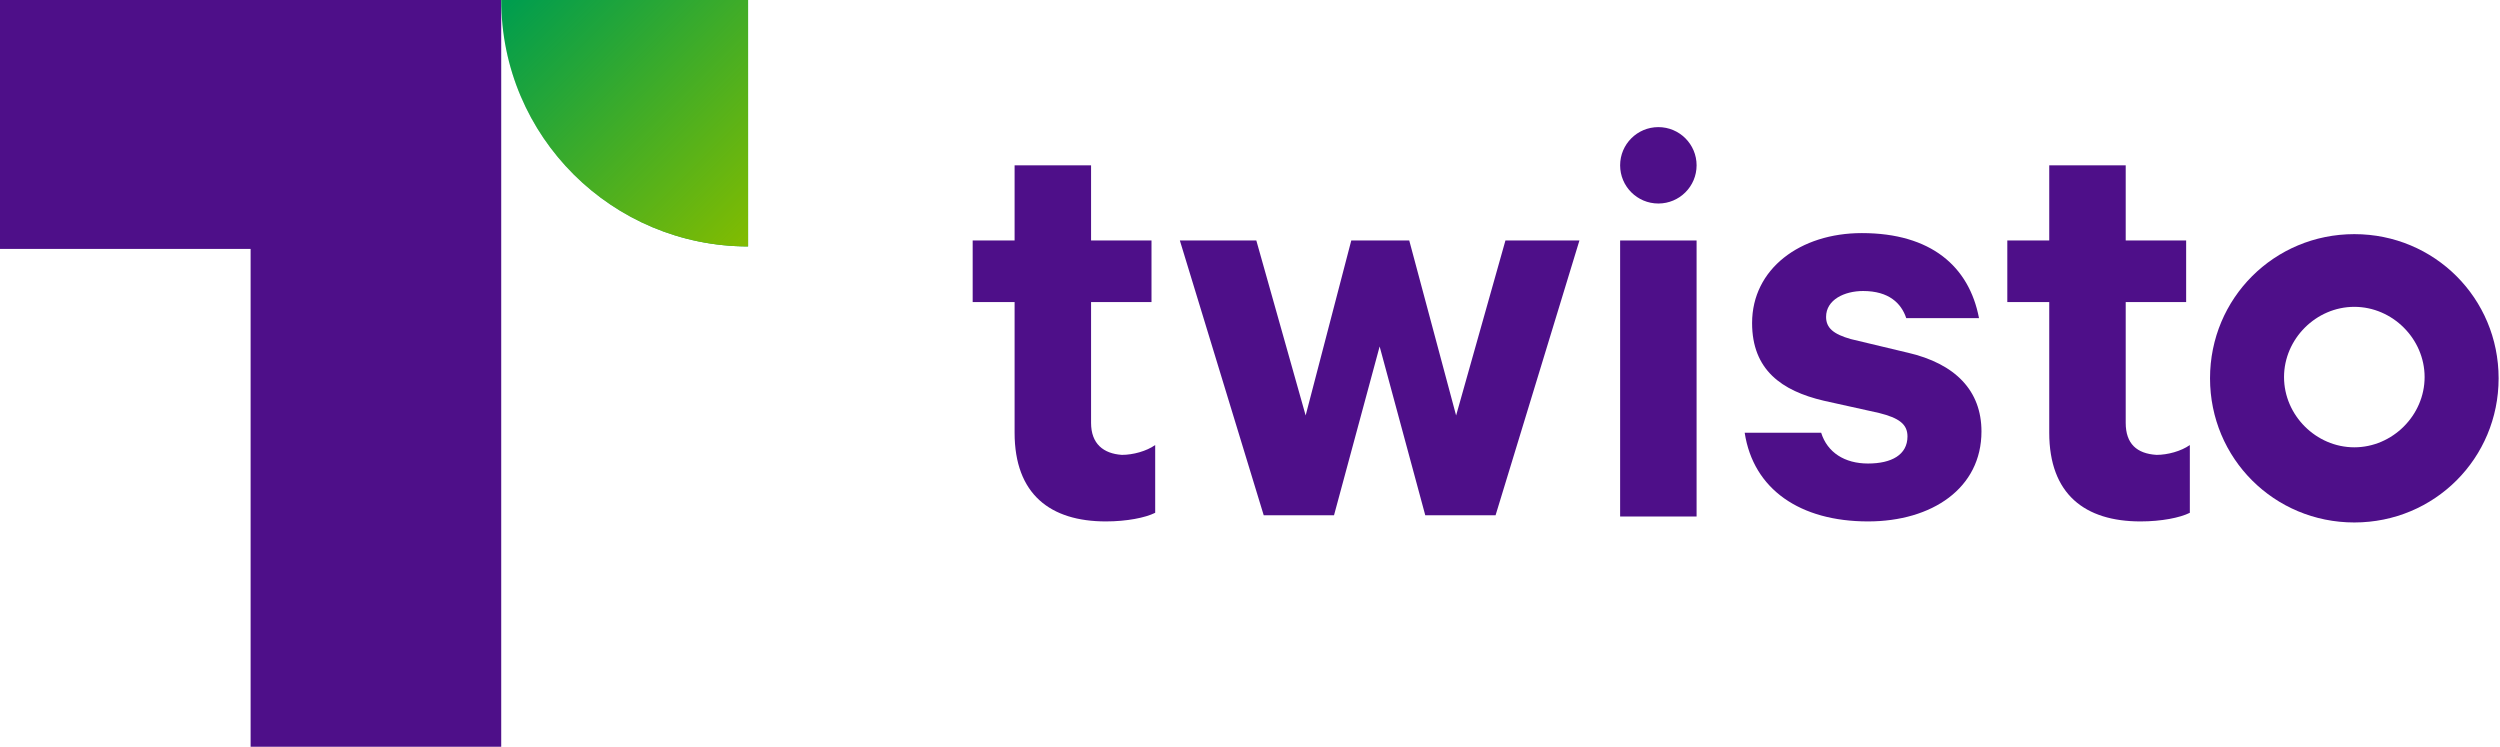
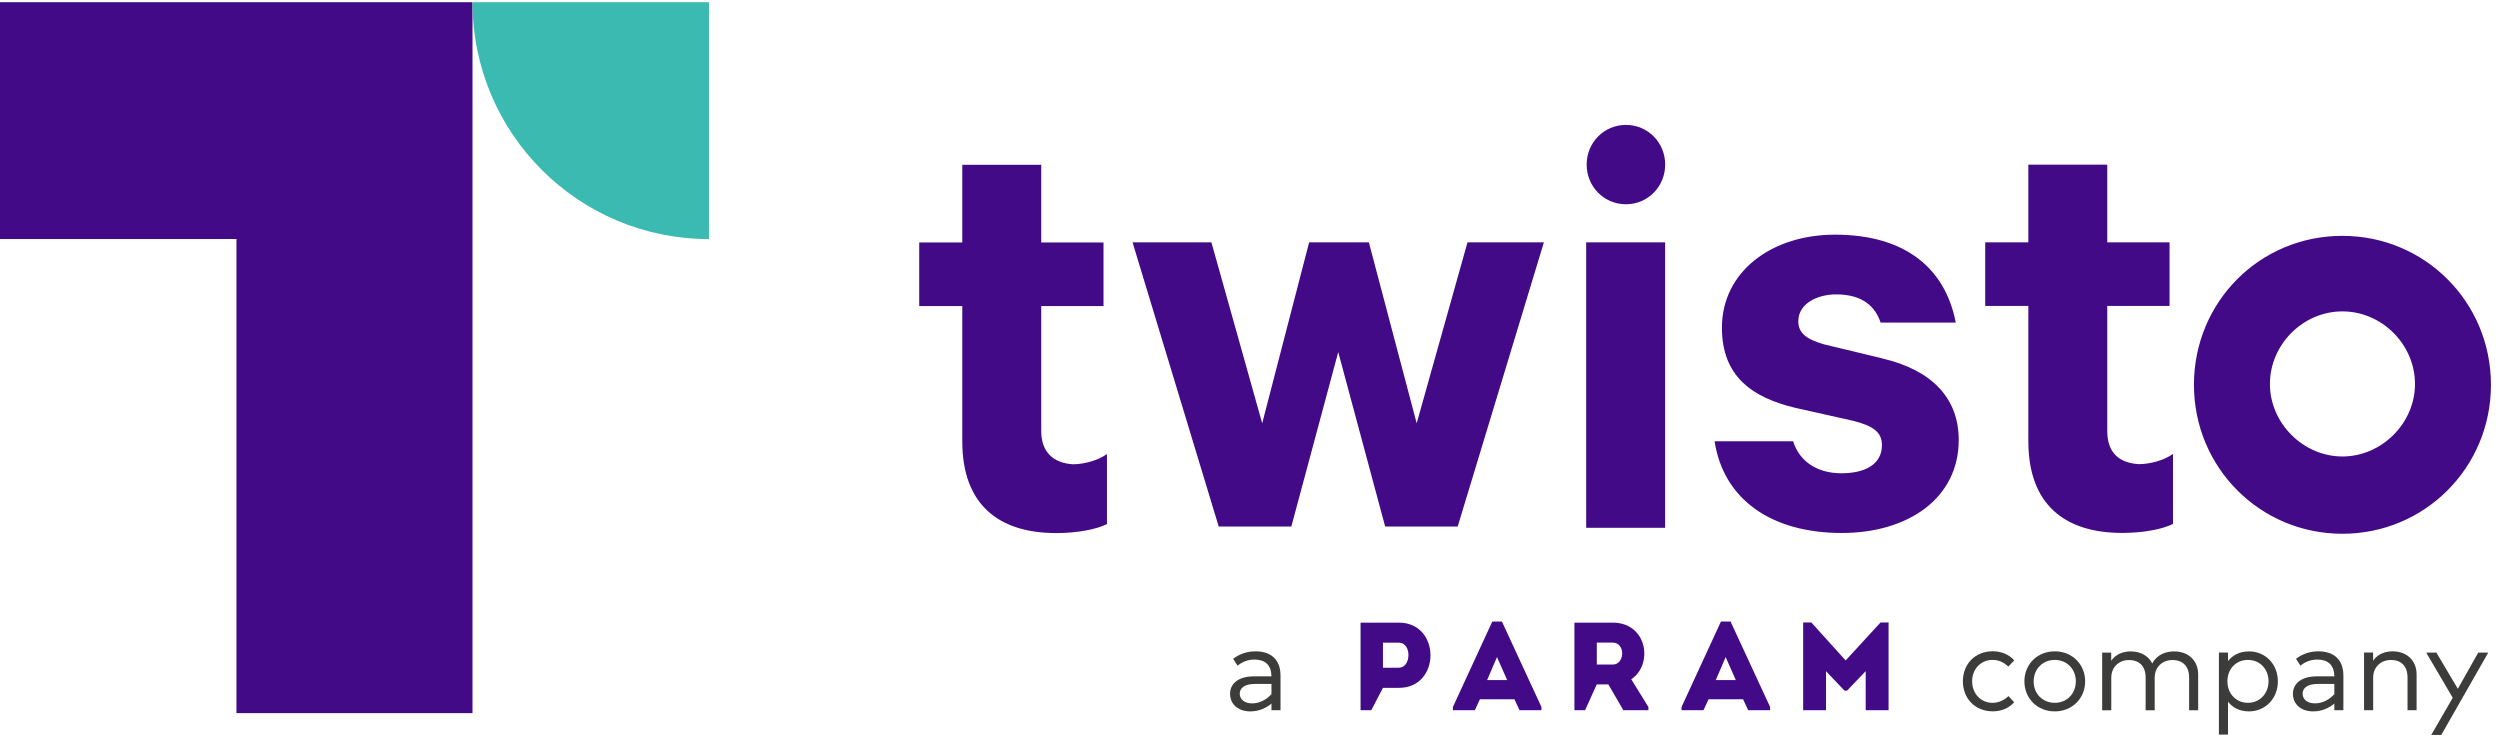
- <svg xmlns="http://www.w3.org/2000/svg" version="1.1" width="77" height="23" viewBox="0 0 77 23">
-   <defs>
-     <linearGradient id="linearGradient-1" x1="50.792" x2="73.45" y1="-2.925" y2="19.734" gradientTransform="scale(1.0009 .9991)" gradientUnits="userSpaceOnUse">
-       <stop stop-color="#82BC00" stop-opacity="0" offset="0" />
-       <stop stop-color="#82BC00" offset="1" />
-     </linearGradient>
-   </defs>
-   <g transform="scale(.32857)" fill="none" fill-rule="evenodd">
-     <g transform="translate(-1038,-265)" fill-rule="nonzero">
-       <g transform="translate(960,180)">
-         <g id="Twisto-h-c" transform="translate(78,85)">
-           <g id="Logo">
-             <g id="Group" transform="translate(91.163 11.9)" fill="#4e0f89">
-               <path d="m11.113 27.738v-11.32h5.665v-5.775h-5.665v-7.046h-7.168v7.046h-3.93v5.775h3.93v12.244c0 5.775 3.353 8.316 8.555 8.316 1.965 0 3.699-0.347 4.624-0.809v-6.353c-0.809 0.578-2.081 0.924-3.121 0.924-1.734-0.116-2.89-1.04-2.89-3.003z" />
-               <polygon points="49.031 36.401 56.892 10.643 49.956 10.643 45.332 27.045 40.939 10.643 35.505 10.643 31.228 27.045 26.604 10.643 19.436 10.643 27.297 36.401 33.887 36.401 38.164 20.577 42.441 36.401" />
-               <polygon points="67.874 36.517 60.707 36.517 60.707 10.643 67.874 10.643" />
-               <path d="m87.643 21.155-5.318-1.271c-1.619-0.462-2.312-1.04-2.312-2.079 0-1.617 1.734-2.426 3.468-2.426 2.428 0 3.584 1.155 4.046 2.541h6.821c-0.925-4.851-4.509-7.97-10.982-7.97-5.78 0-10.289 3.35-10.289 8.432 0 4.389 2.775 6.353 6.705 7.277l5.202 1.155c1.85 0.462 2.659 1.04 2.659 2.195 0 1.733-1.503 2.541-3.699 2.541-2.196 0-3.815-1.04-4.393-2.888h-7.168c0.809 5.313 5.202 8.316 11.56 8.316 6.011 0 10.636-3.119 10.636-8.432 0-3.812-2.428-6.353-6.936-7.393z" />
-               <path d="m108.1 27.738v-11.32h5.665v-5.775h-5.665v-7.046h-7.168v7.046h-3.931v5.775h3.931v12.244c0 5.775 3.353 8.316 8.555 8.316 1.965 0 3.699-0.347 4.624-0.809v-6.353c-0.809 0.578-2.081 0.924-3.121 0.924-1.85-0.116-2.89-1.04-2.89-3.003z" />
-               <path d="m129.53 10.048c-7.514 0-13.526 6.006-13.526 13.514 0 7.508 6.011 13.514 13.526 13.514 7.514 0 13.526-6.006 13.526-13.514 0-7.508-6.011-13.514-13.526-13.514zm0 19.983c-3.584 0-6.589-3.003-6.589-6.584s3.006-6.584 6.589-6.584c3.584 0 6.589 3.003 6.589 6.584s-3.006 6.584-6.589 6.584z" />
-               <ellipse cx="64.291" cy="3.597" rx="3.584" ry="3.581" />
-             </g>
-             <polygon points="23.492 23.333 23.492 70 46.984 70 46.984 0 0 0 0 23.333" fill="#4e0f89" />
-             <path d="m46.984 0c0 12.82 10.414 23.1 23.141 23.1v-23.1z" fill="#009d4e" />
-             <path d="m46.984 0c0 12.82 10.414 23.1 23.141 23.1v-23.1z" fill="url(#linearGradient-1)" />
-           </g>
-         </g>
-       </g>
-     </g>
-   </g>
+ <svg xmlns="http://www.w3.org/2000/svg" height="23" width="78" viewBox="0 0 116 34" fill="none">
+   <path d="M59.416 31.242V32.852H58.996V32.541C58.768 32.739 58.425 32.906 58.018 32.906C57.428 32.906 57.075 32.557 57.075 32.088C57.075 31.62 57.463 31.28 58.178 31.28H58.996C58.99 30.751 58.701 30.501 58.201 30.501C57.873 30.501 57.614 30.632 57.421 30.783L57.219 30.465C57.521 30.235 57.87 30.119 58.255 30.119C58.98 30.119 59.416 30.51 59.416 31.242ZM58.996 32.104V31.633H58.223C57.71 31.633 57.524 31.848 57.524 32.088C57.524 32.329 57.723 32.534 58.101 32.534C58.444 32.534 58.759 32.364 58.996 32.108" fill="#3C3C3B" />
+   <path d="M93.457 30.543L93.185 30.828C92.983 30.632 92.742 30.517 92.454 30.517C91.915 30.517 91.507 30.937 91.507 31.511C91.507 32.085 91.915 32.509 92.454 32.509C92.745 32.509 93.005 32.377 93.194 32.194L93.457 32.483C93.214 32.759 92.861 32.903 92.463 32.903C91.639 32.903 91.078 32.303 91.078 31.508C91.078 30.712 91.642 30.116 92.463 30.116C92.858 30.116 93.217 30.264 93.457 30.536V30.543Z" fill="#3C3C3B" />
+   <path d="M96.751 31.511C96.751 32.306 96.145 32.906 95.34 32.906C94.535 32.906 93.932 32.306 93.932 31.511C93.932 30.716 94.535 30.119 95.34 30.119C96.145 30.119 96.751 30.719 96.751 31.511ZM94.362 31.511C94.362 32.092 94.782 32.508 95.34 32.508C95.898 32.508 96.318 32.092 96.318 31.511C96.318 30.931 95.895 30.517 95.34 30.517C94.785 30.517 94.362 30.937 94.362 31.511Z" fill="#3C3C3B" />
+   <path d="M101.995 31.194V32.855H101.575V31.331C101.575 30.822 101.292 30.523 100.799 30.523C100.35 30.523 99.978 30.834 99.978 31.344V32.855H99.557V31.331C99.557 30.822 99.275 30.523 98.784 30.523C98.335 30.523 97.963 30.834 97.963 31.344V32.855H97.54V30.177H97.96V30.558C98.178 30.238 98.534 30.122 98.861 30.122C99.33 30.122 99.692 30.334 99.865 30.684C100.08 30.267 100.5 30.122 100.876 30.122C101.539 30.122 101.995 30.546 101.995 31.194Z" fill="#3C3C3B" />
+   <path d="M105.693 31.511C105.693 32.316 105.106 32.906 104.355 32.906C103.913 32.906 103.592 32.727 103.38 32.457V33.984H102.957V30.174H103.38V30.571C103.592 30.299 103.916 30.122 104.355 30.122C105.109 30.122 105.693 30.709 105.693 31.514V31.511ZM103.352 31.511C103.352 32.079 103.746 32.508 104.304 32.508C104.862 32.508 105.26 32.066 105.26 31.511C105.26 30.956 104.872 30.517 104.304 30.517C103.736 30.517 103.352 30.947 103.352 31.511Z" fill="#3C3C3B" />
+   <path d="M108.733 31.242V32.852H108.313V32.541C108.085 32.739 107.742 32.906 107.335 32.906C106.745 32.906 106.392 32.557 106.392 32.088C106.392 31.62 106.78 31.28 107.495 31.28H108.313C108.307 30.751 108.018 30.501 107.518 30.501C107.19 30.501 106.927 30.632 106.738 30.783L106.536 30.465C106.838 30.235 107.187 30.119 107.572 30.119C108.297 30.119 108.733 30.51 108.733 31.242ZM108.313 32.104V31.633H107.54C107.027 31.633 106.841 31.848 106.841 32.088C106.841 32.329 107.04 32.534 107.418 32.534C107.761 32.534 108.076 32.364 108.313 32.108" fill="#3C3C3B" />
+   <path d="M112.13 31.19V32.852H111.709V31.328C111.709 30.818 111.427 30.52 110.937 30.52C110.488 30.52 110.115 30.831 110.115 31.341V32.852H109.692V30.174H110.112V30.555C110.33 30.235 110.686 30.119 111.014 30.119C111.674 30.119 112.13 30.543 112.13 31.19Z" fill="#3C3C3B" />
+   <path d="M113.278 33.997H112.81L113.807 32.275L112.575 30.177H113.047L114.044 31.858L114.99 30.177H115.455L113.275 34L113.278 33.997Z" fill="#3C3C3B" />
+   <path fill-rule="evenodd" clip-rule="evenodd" d="M85.638 30.543L84.047 28.779H83.666V32.852H84.727V31.04L85.587 31.944H85.702L86.568 31.04V32.852H87.63V28.779H87.258L85.638 30.543ZM75.696 31.412C76.722 30.716 76.433 28.794 74.836 28.788H73.053V32.852H73.547L74.089 31.655H74.628L75.324 32.852H76.485V32.701L75.689 31.412H75.696ZM74.836 30.732H74.092V29.715C74.336 29.715 74.593 29.709 74.836 29.715C75.43 29.721 75.398 30.732 74.836 30.732ZM70.507 32.852H71.523V32.701L69.689 28.737H69.243L67.415 32.701V32.852H68.432L68.669 32.342H70.269L70.507 32.852ZM69.933 31.453H69.002L69.461 30.385L69.933 31.453ZM63.627 32.852L64.169 31.813H64.916C66.86 31.813 66.86 28.794 64.916 28.788H63.13V32.852H63.627ZM64.913 30.879H64.169V29.718C64.407 29.718 64.67 29.712 64.913 29.718C65.516 29.725 65.481 30.879 64.913 30.879ZM81.116 32.852H82.133V32.701L80.298 28.737H79.852L78.024 32.701V32.852H79.041L79.278 32.342H80.879L81.116 32.852ZM80.542 31.453H79.612L80.07 30.385L80.542 31.453Z" fill="#420A87" />
+   <path d="M48.313 19.901V14.099H51.203V11.148H48.313V7.543H44.65V11.148H42.652V14.099H44.65V20.376C44.65 23.326 46.353 24.632 49.006 24.632C50.016 24.632 50.885 24.452 51.363 24.215V20.966C50.946 21.264 50.295 21.44 49.779 21.44C48.906 21.383 48.313 20.905 48.313 19.895M56.212 11.142H52.55L56.549 24.33H59.917L62.094 16.232L64.272 24.33H67.636L71.636 11.142H68.092L65.734 19.538L63.515 11.142H60.744L58.566 19.538L56.209 11.142H56.212ZM73.599 11.142H77.261V24.388H73.599V11.142ZM87.341 16.527L84.628 15.873C83.797 15.635 83.441 15.337 83.441 14.805C83.441 13.974 84.333 13.557 85.202 13.557C86.45 13.557 87.024 14.15 87.261 14.866H90.747C90.273 12.39 88.451 10.786 85.144 10.786C82.194 10.786 79.897 12.508 79.897 15.103C79.897 17.361 81.302 18.349 83.323 18.826L85.975 19.42C86.924 19.657 87.322 19.956 87.322 20.549C87.322 21.44 86.549 21.857 85.439 21.857C84.33 21.857 83.499 21.322 83.201 20.372H79.557C79.974 23.086 82.21 24.628 85.459 24.628C88.528 24.628 90.885 23.025 90.885 20.311C90.885 18.371 89.638 17.066 87.341 16.53M97.777 19.895V14.093H100.667V11.142H97.777V7.537H94.115V11.142H92.114V14.093H94.115V20.369C94.115 23.32 95.818 24.625 98.47 24.625C99.48 24.625 100.35 24.446 100.827 24.208V20.959C100.411 21.258 99.76 21.434 99.243 21.434C98.313 21.376 97.777 20.898 97.777 19.888M108.688 10.841C104.846 10.841 101.799 13.91 101.799 17.752C101.799 21.594 104.869 24.664 108.688 24.664C112.508 24.664 115.58 21.594 115.58 17.752C115.58 13.91 112.511 10.841 108.688 10.841ZM108.688 21.078C106.867 21.078 105.324 19.532 105.324 17.714C105.324 15.895 106.847 14.346 108.688 14.346C110.529 14.346 112.056 15.892 112.056 17.714C112.056 19.535 110.51 21.078 108.688 21.078ZM75.443 5.693C76.453 5.693 77.264 6.504 77.264 7.534C77.264 8.563 76.453 9.375 75.443 9.375C74.432 9.375 73.621 8.563 73.621 7.534C73.621 6.504 74.432 5.693 75.443 5.693Z" fill="#420A87" />
+   <path d="M10.972 10.988V32.986H21.924V0H0V10.988H10.972Z" fill="#420A87" />
+   <path d="M21.924 0C21.924 6.113 26.857 10.991 32.896 10.991V0H21.924Z" fill="#3BBAB2" />
</svg>
